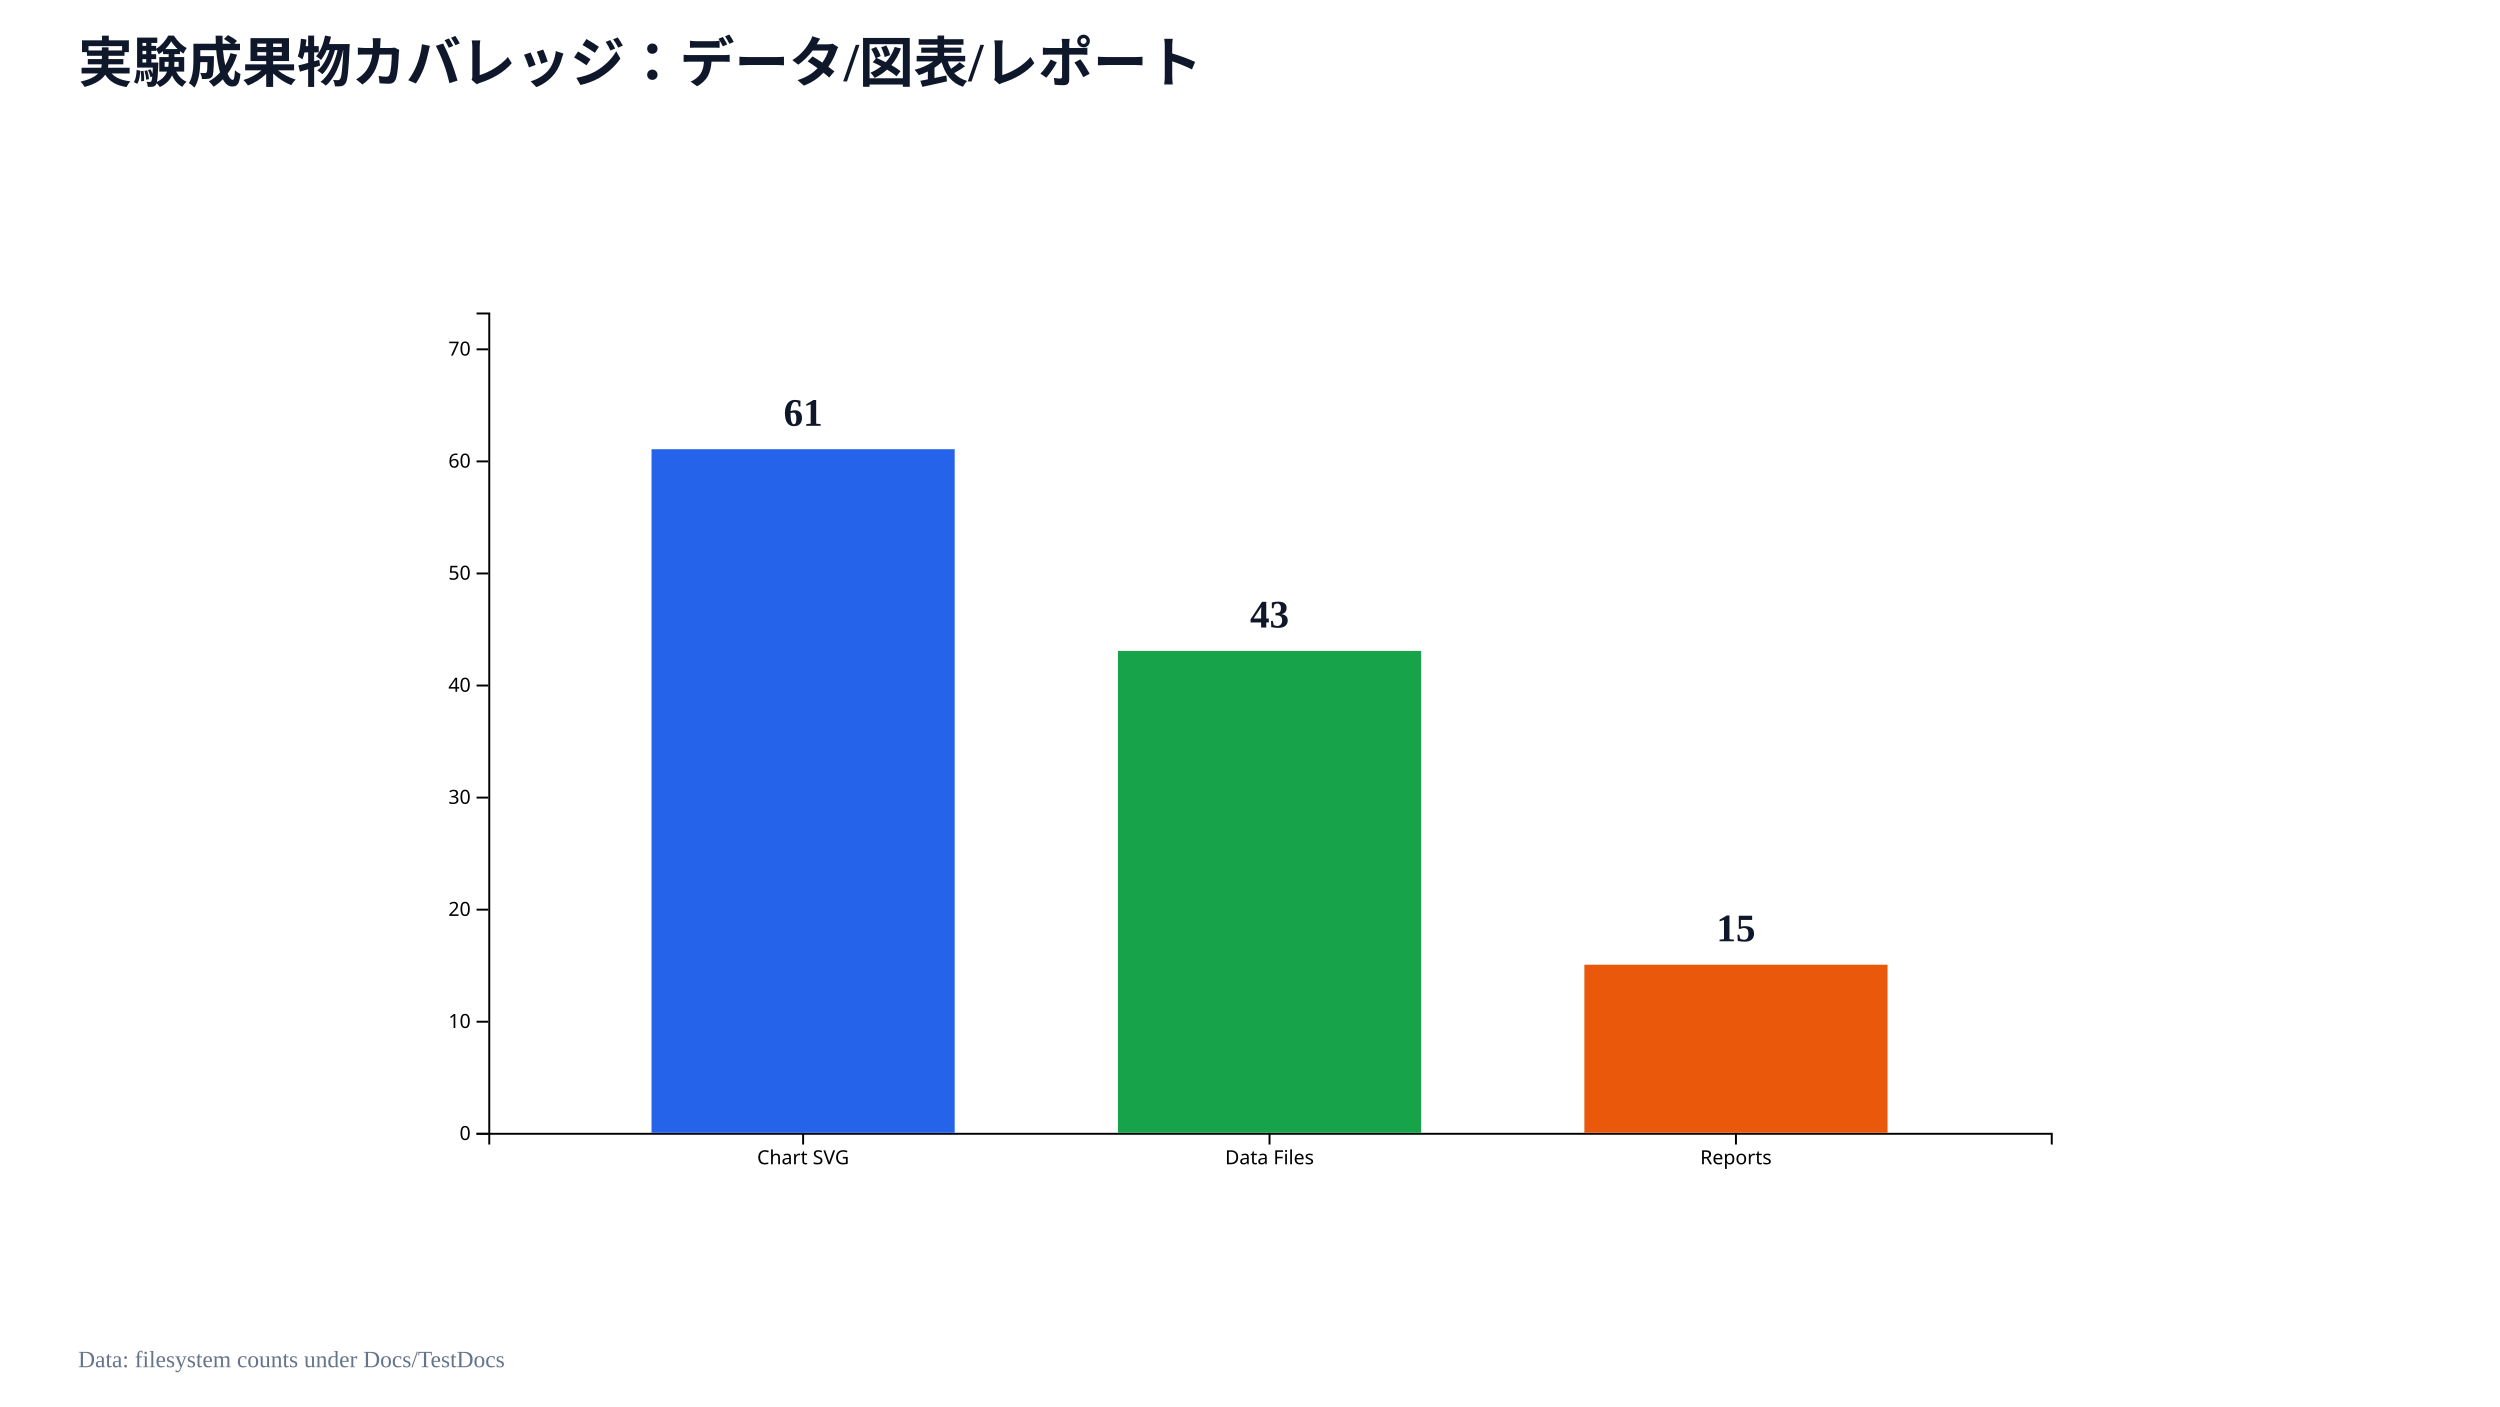
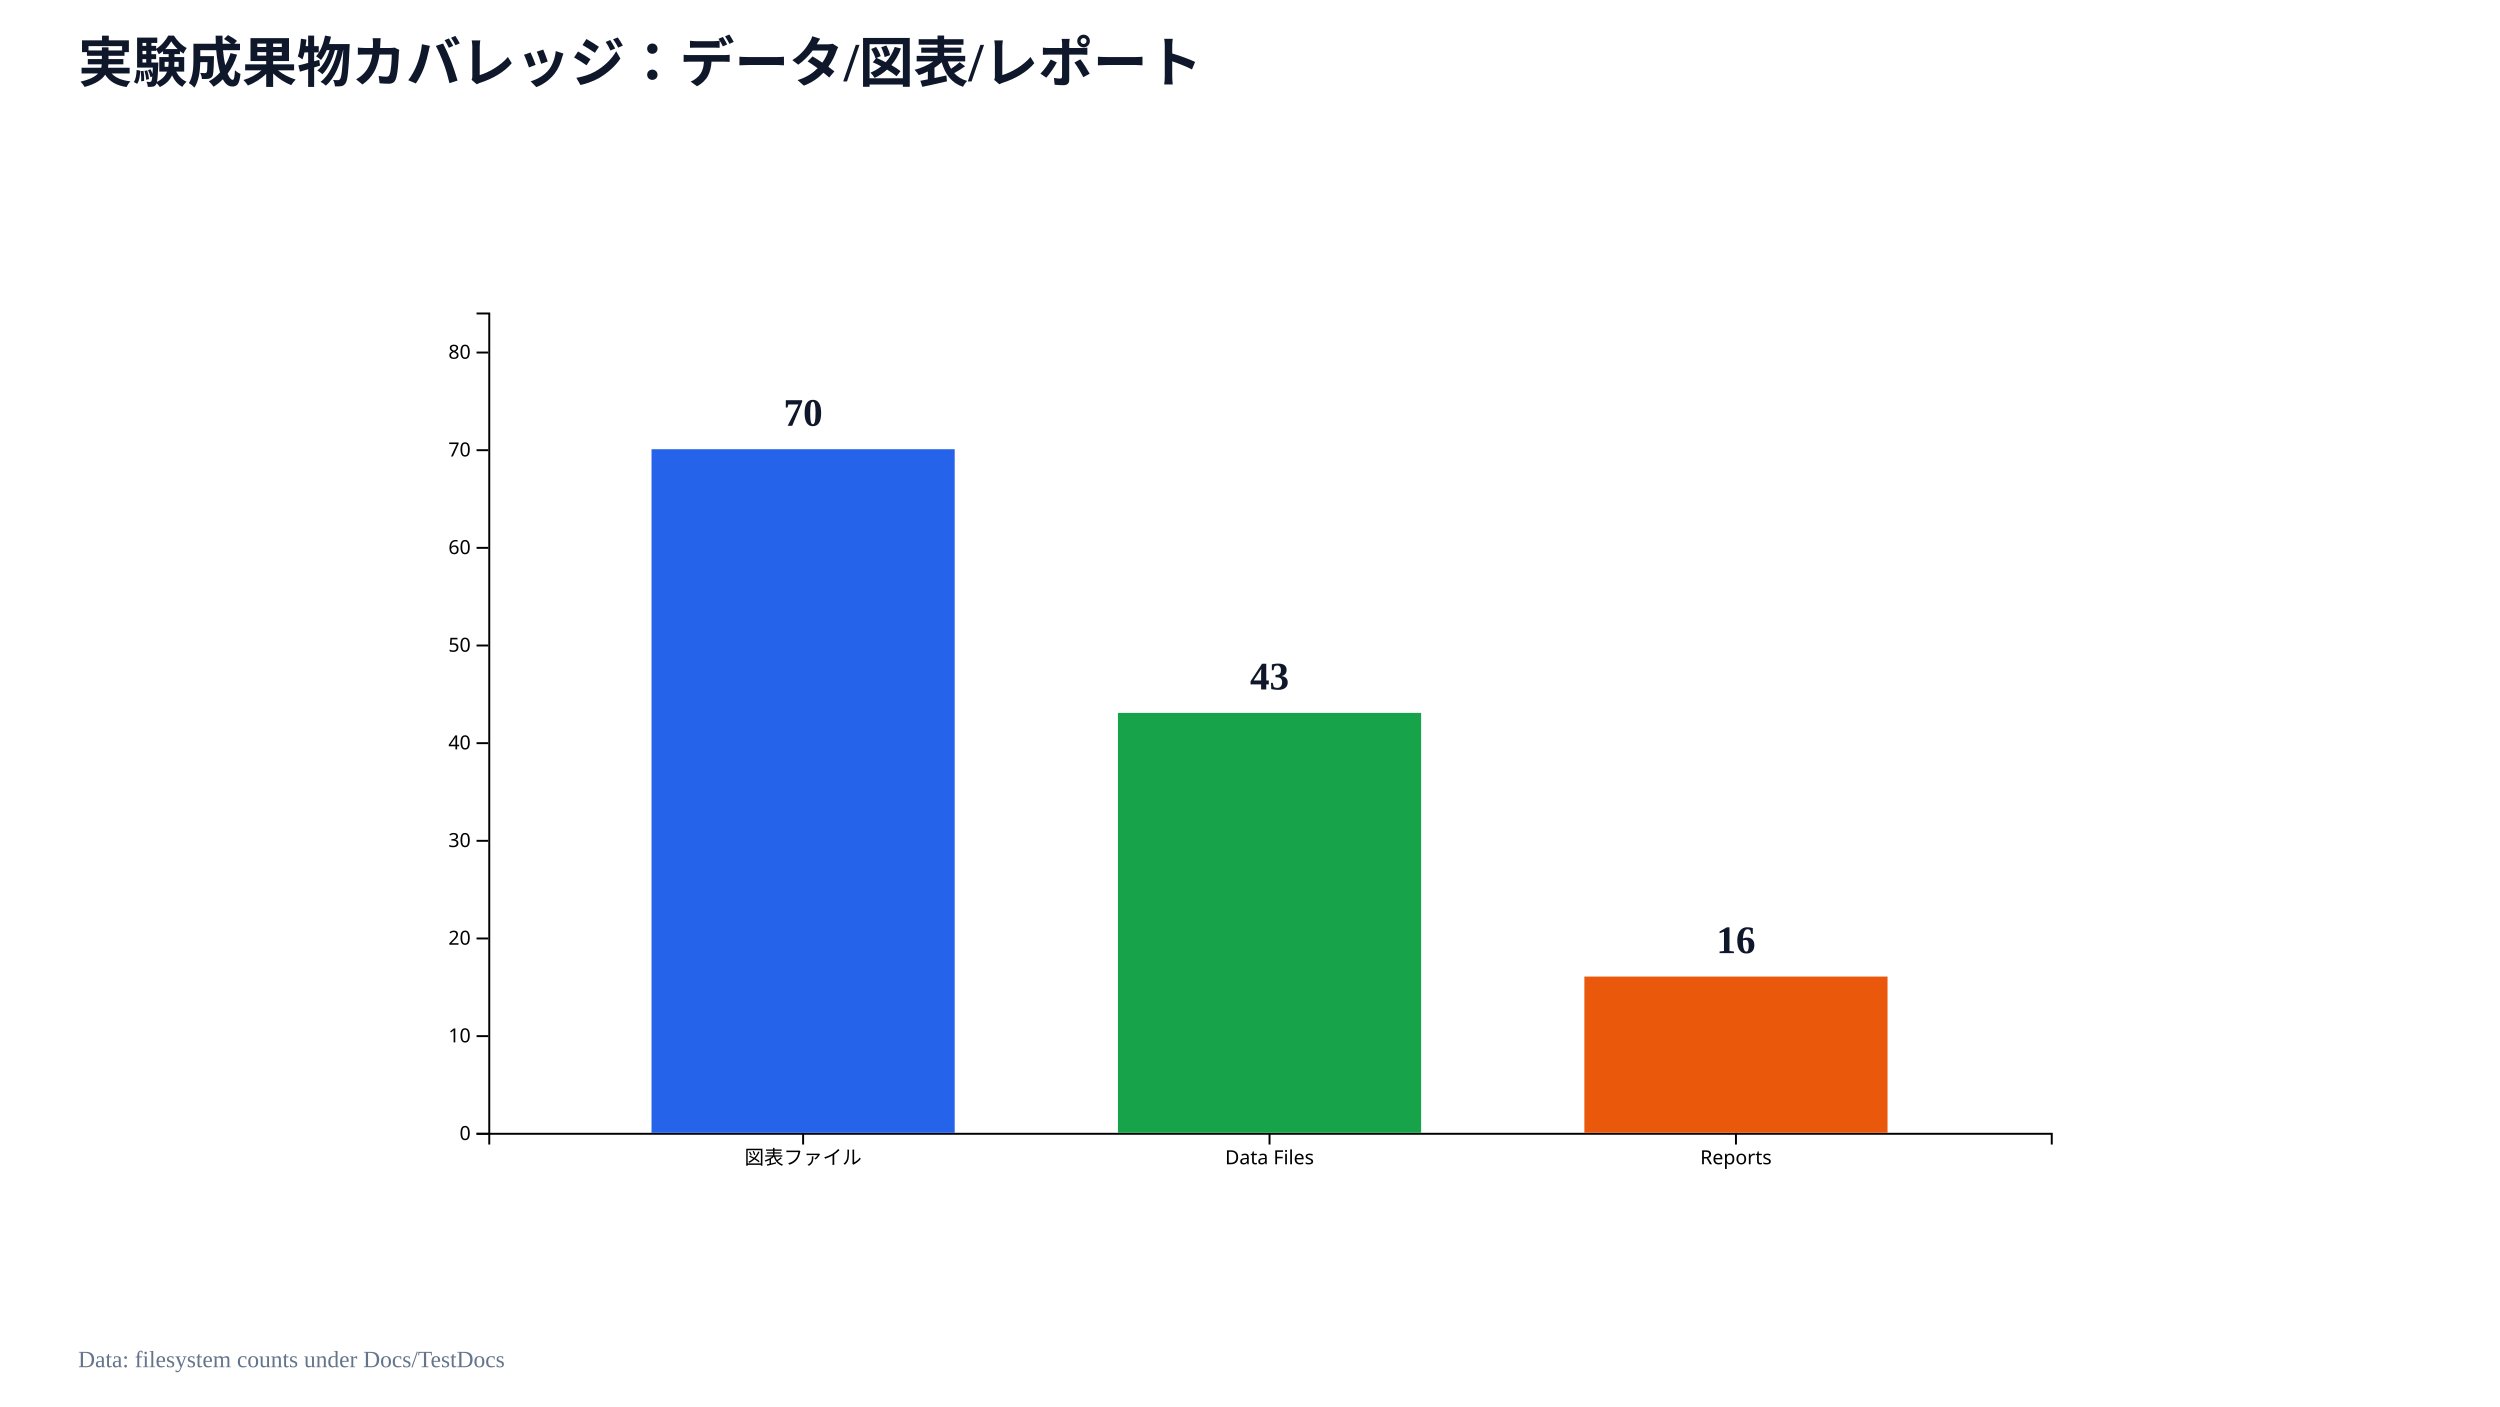
<svg xmlns="http://www.w3.org/2000/svg" width="1280" height="720" style="background: rgb(255, 255, 255);">
  <text x="40" y="42" font-size="28" font-weight="700" fill="#0f172a">実験成果物カバレッジ：データ/図表/レポート</text>
  <g transform="translate(0,580)" fill="none" font-size="10" font-family="sans-serif" text-anchor="middle">
    <path class="domain" stroke="currentColor" d="M250.5,6V0.5H1050.5V6" />
    <g class="tick" opacity="1" transform="translate(411.194,0)">
      <line stroke="currentColor" y2="6" />
-       <text fill="currentColor" y="9" dy="0.71em">Chart SVG</text>
+       <text fill="currentColor" y="9" dy="0.71em">図表ファイル</text>
    </g>
    <g class="tick" opacity="1" transform="translate(650,0)">
      <line stroke="currentColor" y2="6" />
      <text fill="currentColor" y="9" dy="0.71em">Data Files</text>
    </g>
    <g class="tick" opacity="1" transform="translate(888.806,0)">
      <line stroke="currentColor" y2="6" />
      <text fill="currentColor" y="9" dy="0.71em">Reports</text>
    </g>
  </g>
  <g transform="translate(250,0)" fill="none" font-size="10" font-family="sans-serif" text-anchor="end">
    <path class="domain" stroke="currentColor" d="M-6,580.5H0.5V160.5H-6" />
    <g class="tick" opacity="1" transform="translate(0,580.5)">
      <line stroke="currentColor" x2="-6" />
      <text fill="currentColor" x="-9" dy="0.32em">0</text>
    </g>
-     <g class="tick" opacity="1" transform="translate(0,523.123)">
+     <g class="tick" opacity="1" transform="translate(0,530.5)">
      <line stroke="currentColor" x2="-6" />
      <text fill="currentColor" x="-9" dy="0.32em">10</text>
    </g>
-     <g class="tick" opacity="1" transform="translate(0,465.7459)">
+     <g class="tick" opacity="1" transform="translate(0,480.5)">
      <line stroke="currentColor" x2="-6" />
      <text fill="currentColor" x="-9" dy="0.32em">20</text>
    </g>
-     <g class="tick" opacity="1" transform="translate(0,408.3689)">
+     <g class="tick" opacity="1" transform="translate(0,430.5)">
      <line stroke="currentColor" x2="-6" />
      <text fill="currentColor" x="-9" dy="0.32em">30</text>
    </g>
-     <g class="tick" opacity="1" transform="translate(0,350.9918)">
+     <g class="tick" opacity="1" transform="translate(0,380.5)">
      <line stroke="currentColor" x2="-6" />
      <text fill="currentColor" x="-9" dy="0.32em">40</text>
    </g>
-     <g class="tick" opacity="1" transform="translate(0,293.6148)">
+     <g class="tick" opacity="1" transform="translate(0,330.5)">
      <line stroke="currentColor" x2="-6" />
      <text fill="currentColor" x="-9" dy="0.32em">50</text>
    </g>
-     <g class="tick" opacity="1" transform="translate(0,236.2377)">
+     <g class="tick" opacity="1" transform="translate(0,280.5)">
      <line stroke="currentColor" x2="-6" />
      <text fill="currentColor" x="-9" dy="0.32em">60</text>
    </g>
-     <g class="tick" opacity="1" transform="translate(0,178.8607)">
+     <g class="tick" opacity="1" transform="translate(0,230.5)">
      <line stroke="currentColor" x2="-6" />
      <text fill="currentColor" x="-9" dy="0.32em">70</text>
    </g>
+     <g class="tick" opacity="1" transform="translate(0,180.5)">
+       <line stroke="currentColor" x2="-6" />
+       <text fill="currentColor" x="-9" dy="0.32em">80</text>
+     </g>
  </g>
  <rect x="333.582" y="230" width="155.224" height="350" fill="#2563eb" />
-   <text x="411.194" y="218" text-anchor="middle" font-size="20" font-weight="700" fill="#0f172a">61</text>
-   <rect x="572.388" y="333.279" width="155.224" height="246.721" fill="#16a34a" />
-   <text x="650" y="321.279" text-anchor="middle" font-size="20" font-weight="700" fill="#0f172a">43</text>
-   <rect x="811.194" y="493.934" width="155.224" height="86.066" fill="#ea580c" />
-   <text x="888.806" y="481.934" text-anchor="middle" font-size="20" font-weight="700" fill="#0f172a">15</text>
+   <text x="411.194" y="218" text-anchor="middle" font-size="20" font-weight="700" fill="#0f172a">70</text>
+   <rect x="572.388" y="365" width="155.224" height="215" fill="#16a34a" />
+   <text x="650" y="353" text-anchor="middle" font-size="20" font-weight="700" fill="#0f172a">43</text>
+   <rect x="811.194" y="500" width="155.224" height="80" fill="#ea580c" />
+   <text x="888.806" y="488" text-anchor="middle" font-size="20" font-weight="700" fill="#0f172a">16</text>
  <text x="40" y="700" font-size="12" fill="#64748b">Data: filesystem counts under Docs/TestDocs</text>
</svg>
